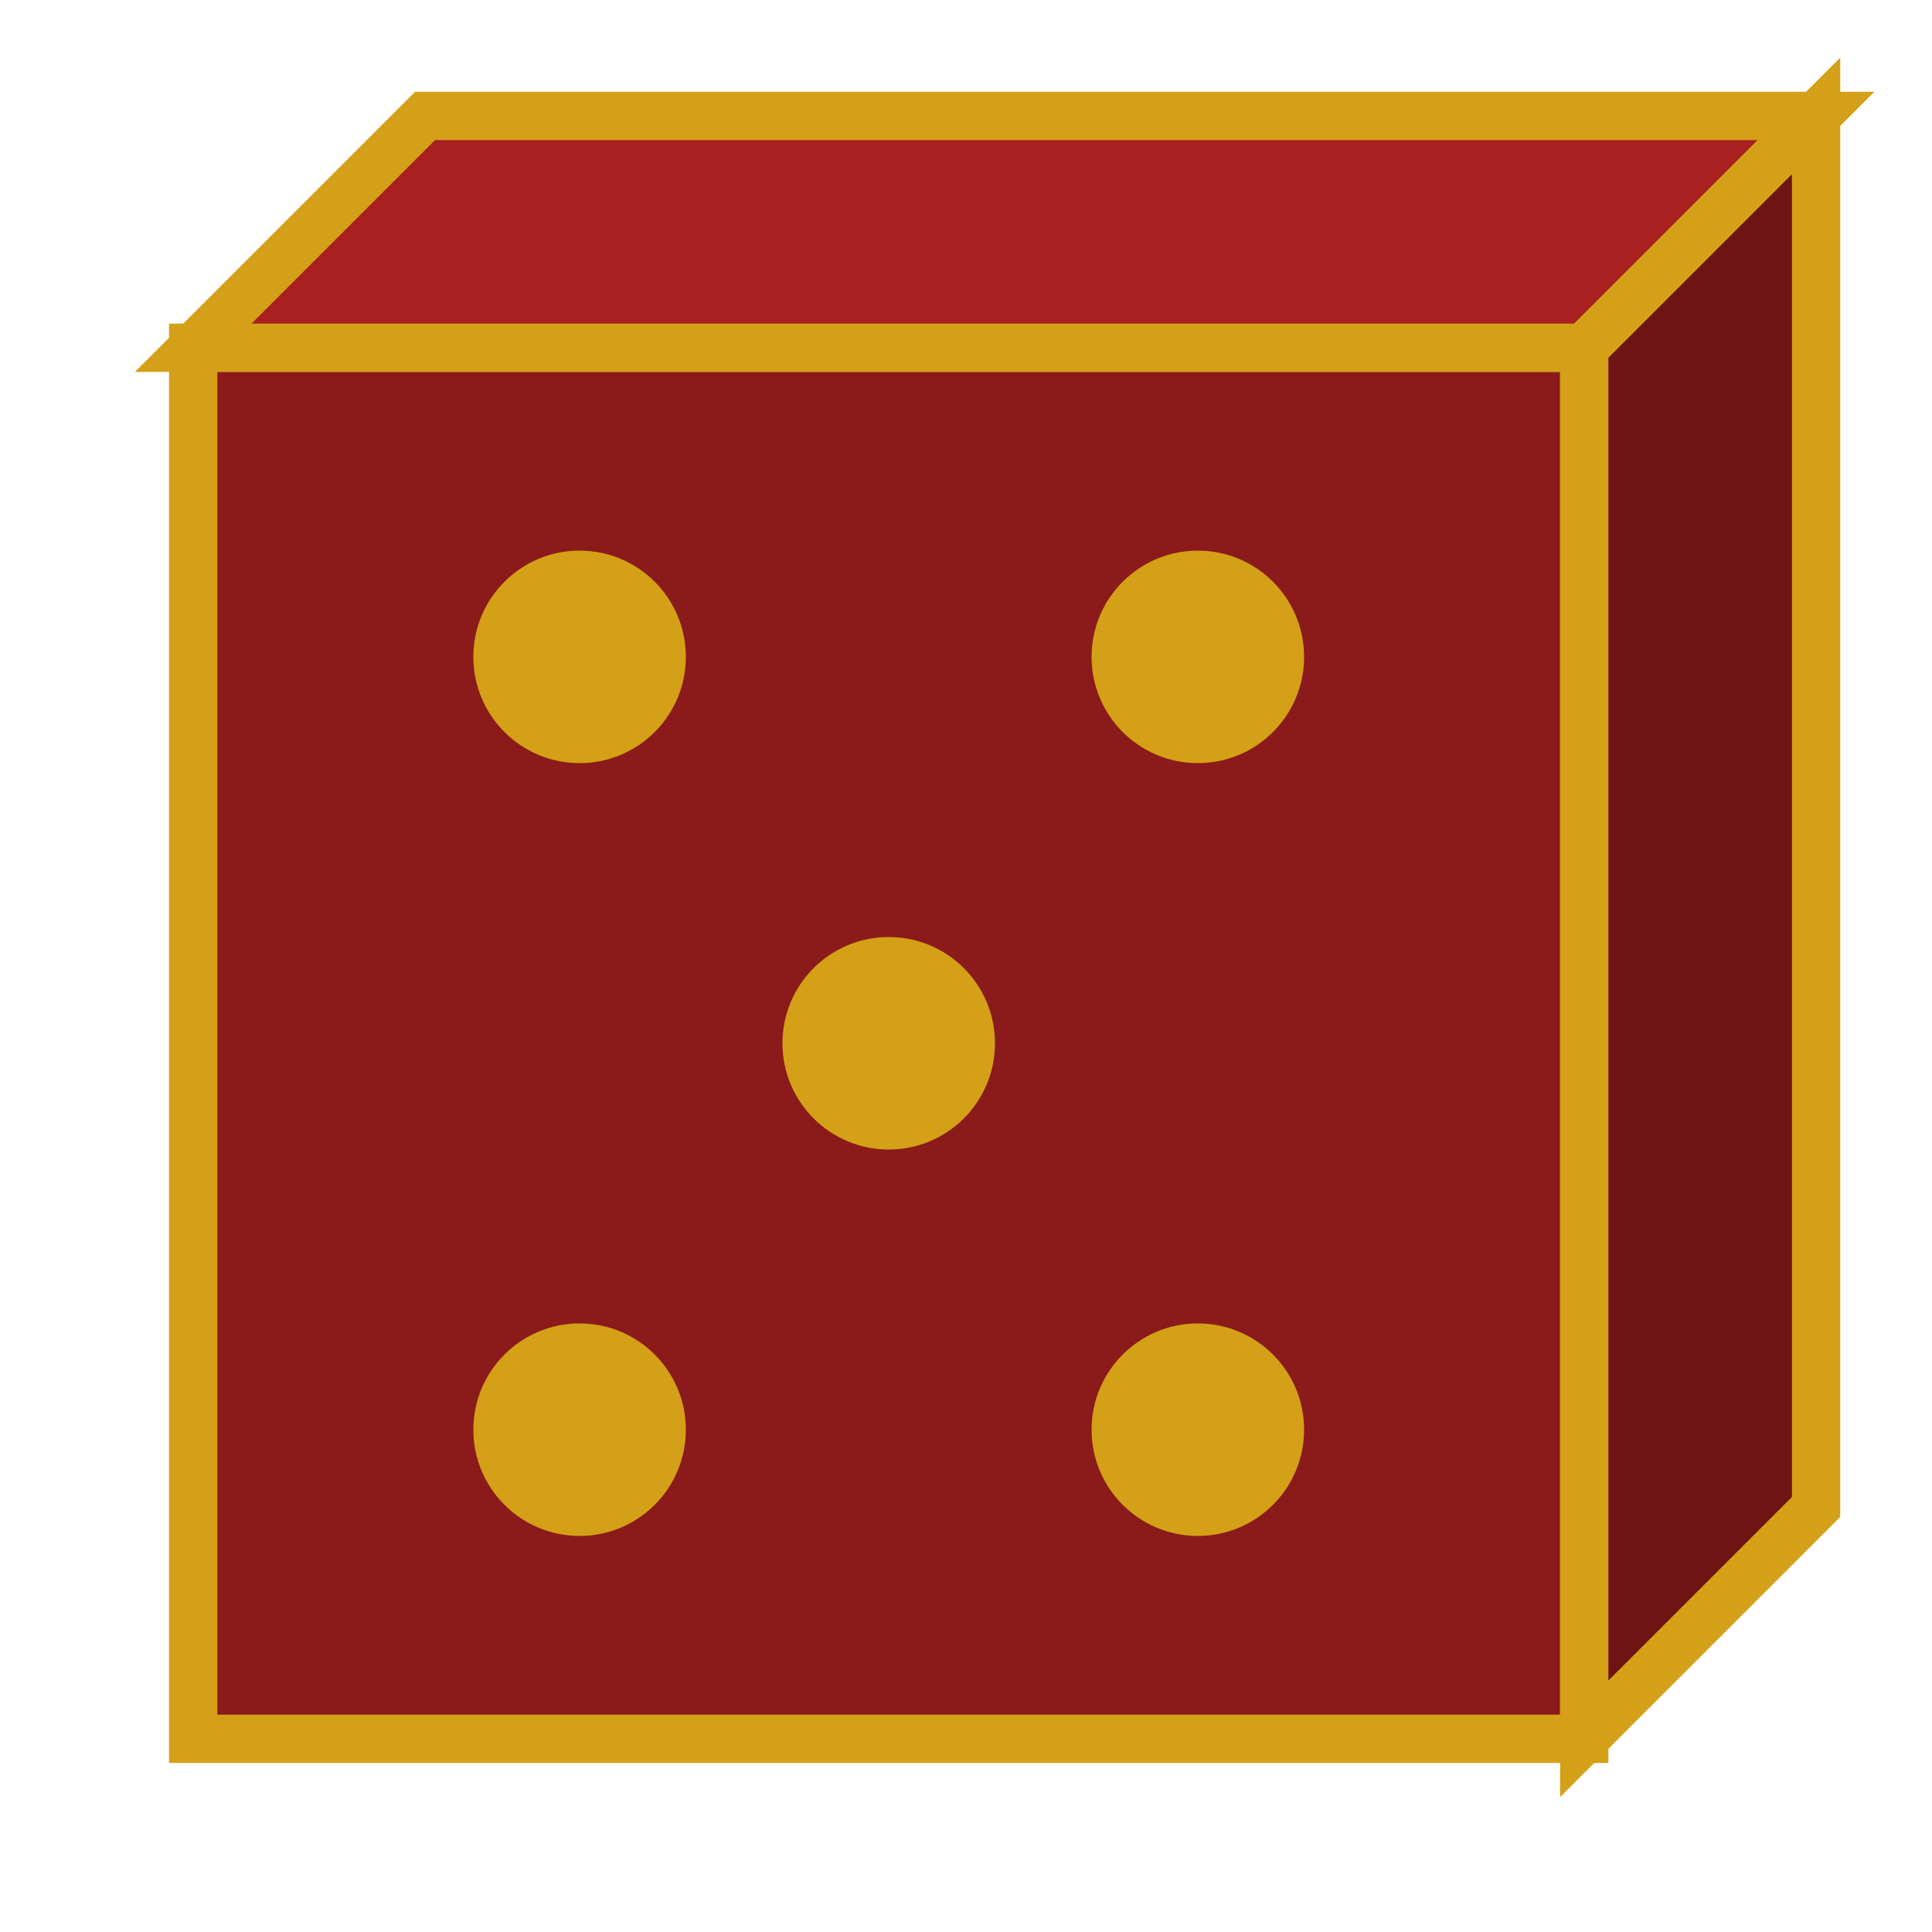
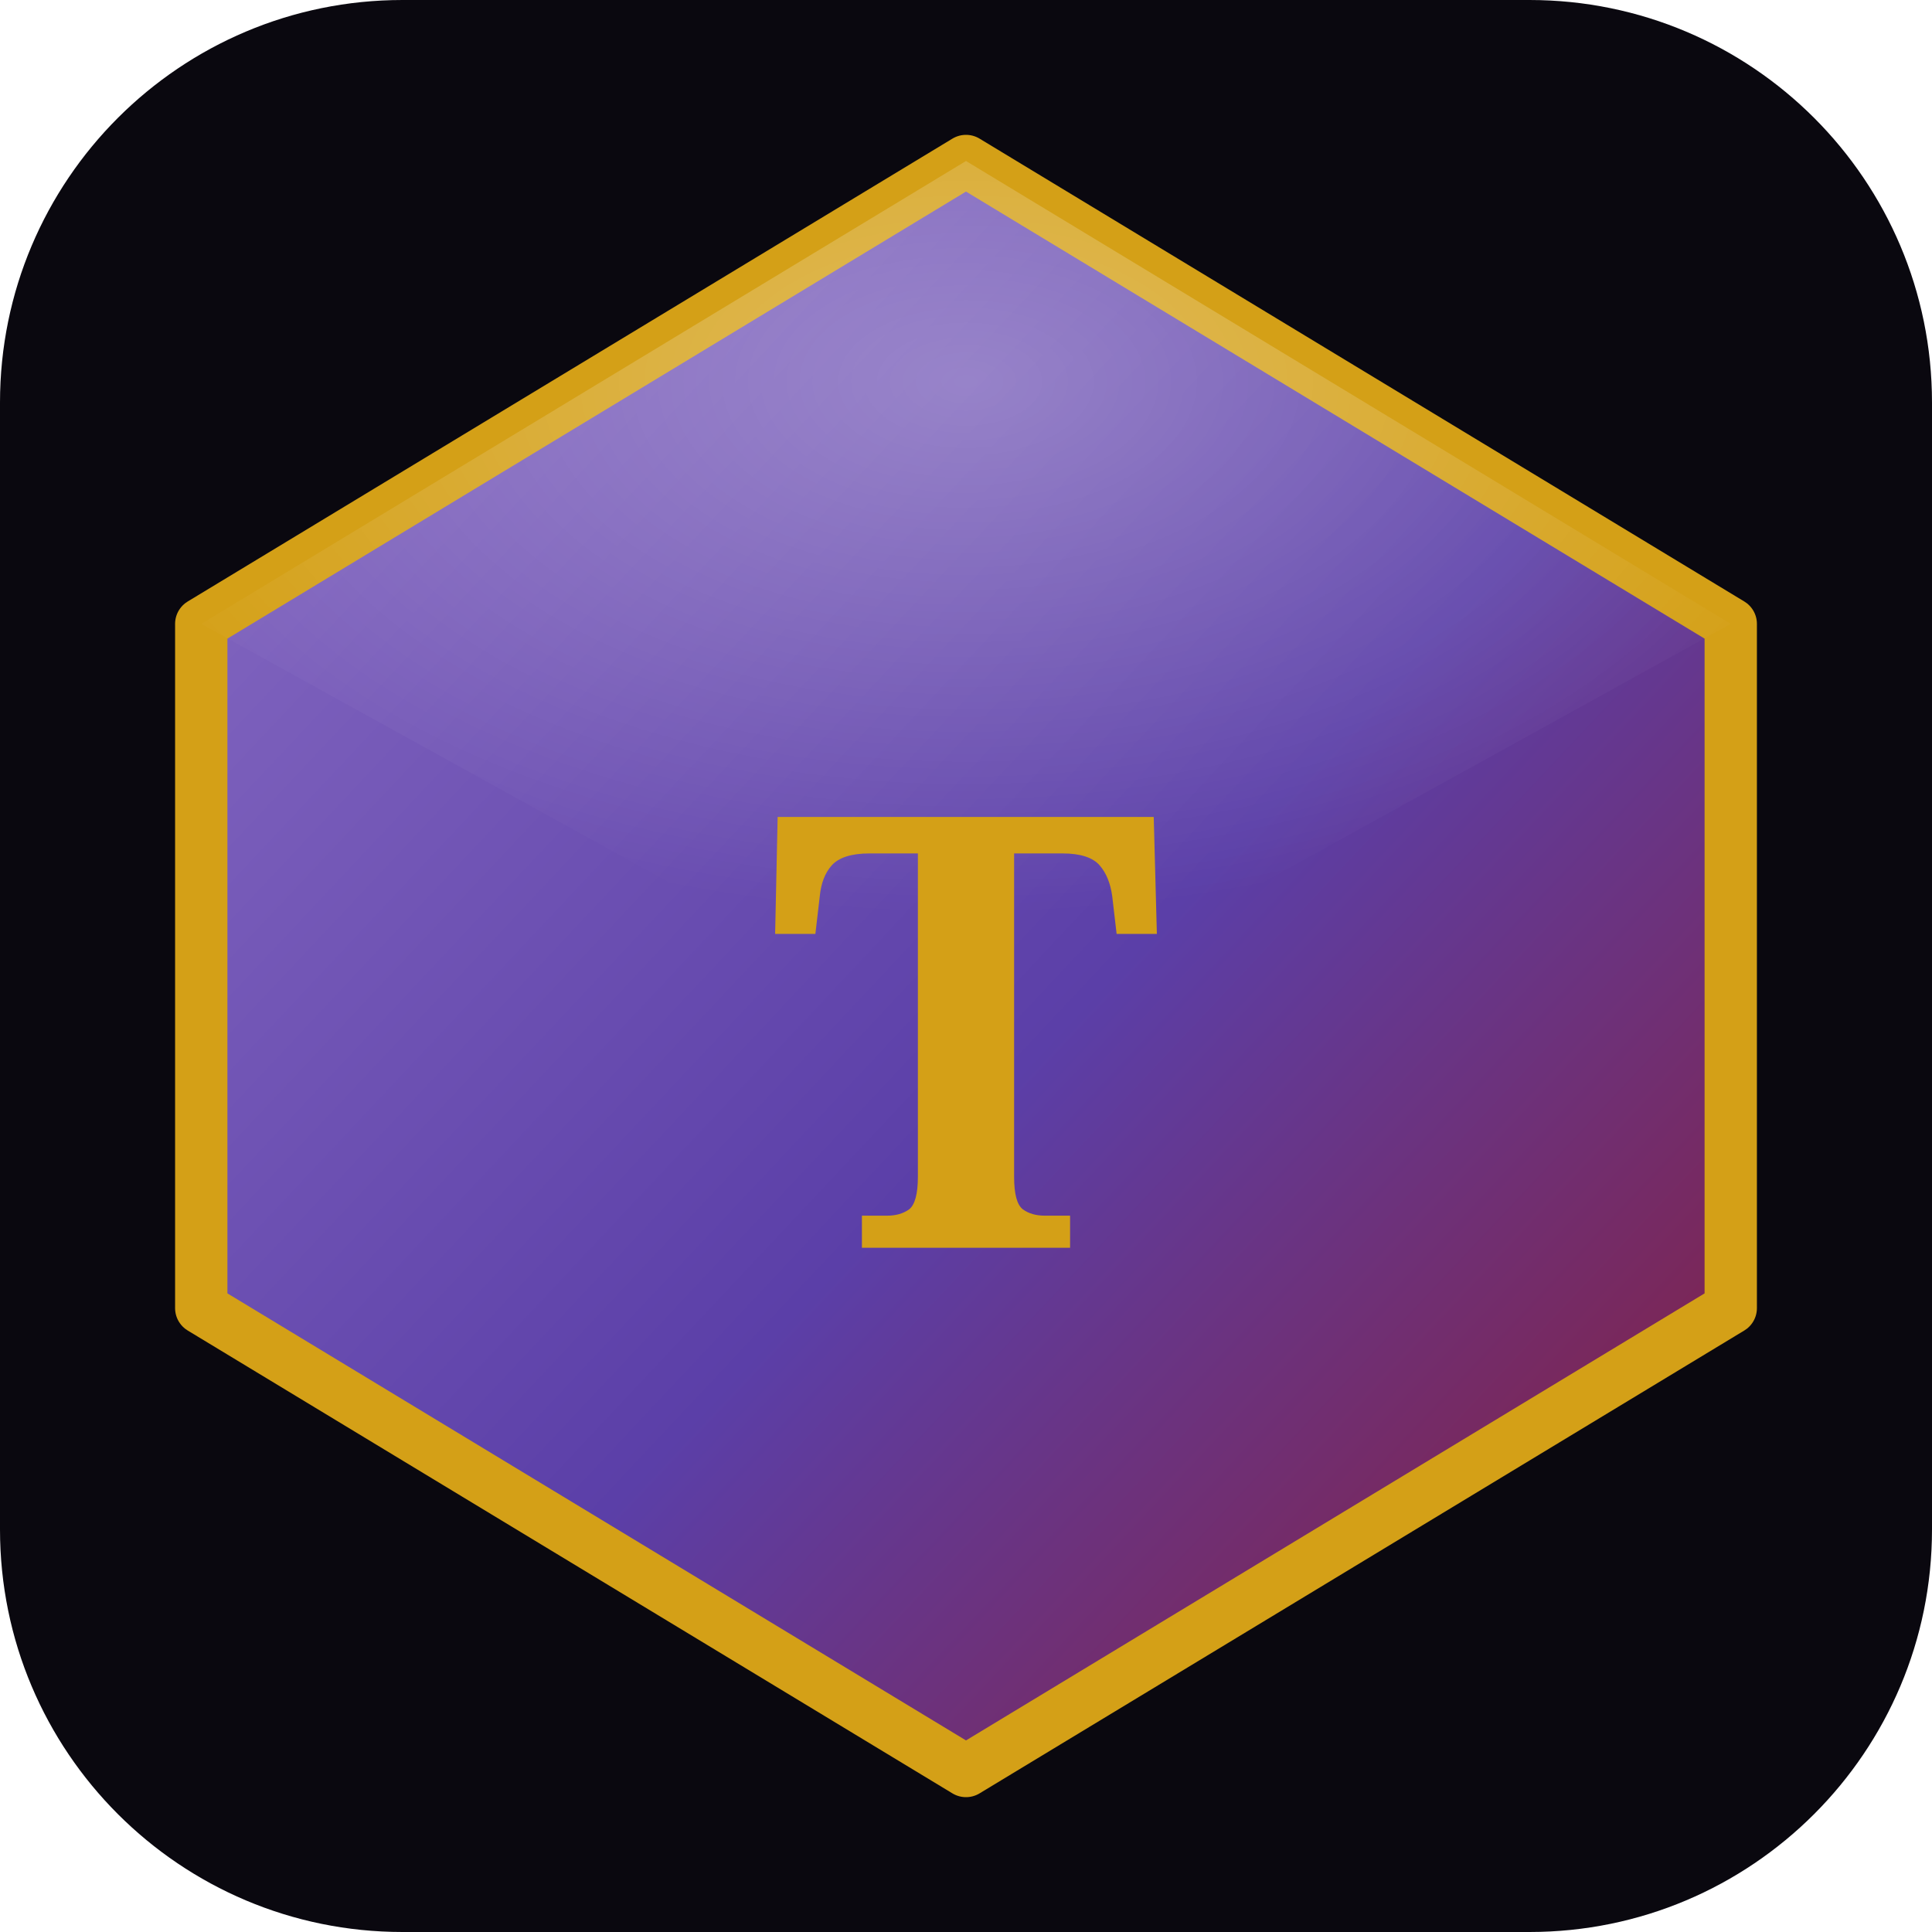
- <svg xmlns="http://www.w3.org/2000/svg" width="512" height="512" viewBox="0 0 100 100">
-   <polygon points="10,18 82,18 82,90 10,90" fill="#8b1a1a" stroke="#d4a017" stroke-width="2.5" />
-   <polygon points="10,18 22,6 94,6 82,18" fill="#a82020" stroke="#d4a017" stroke-width="2.5" />
-   <polygon points="82,18 94,6 94,78 82,90" fill="#6e1414" stroke="#d4a017" stroke-width="2.5" />
-   <circle cx="30" cy="34" r="5.5" fill="#d4a017" />
-   <circle cx="62" cy="34" r="5.5" fill="#d4a017" />
-   <circle cx="46" cy="54" r="5.5" fill="#d4a017" />
-   <circle cx="30" cy="74" r="5.5" fill="#d4a017" />
-   <circle cx="62" cy="74" r="5.5" fill="#d4a017" />
+ <svg xmlns="http://www.w3.org/2000/svg" viewBox="0 0 48 48">
+   <defs>
+     <linearGradient id="g" x1="0" y1="0" x2="1" y2="1">
+       <stop offset="0%" stop-color="#8B6FC5" />
+       <stop offset="55%" stop-color="#5B3FA8" />
+       <stop offset="100%" stop-color="#8B1A2E" />
+     </linearGradient>
+     <radialGradient id="gloss" cx="50%" cy="25%" r="60%">
+       <stop offset="0%" stop-color="#ffffff" stop-opacity="0.28" />
+       <stop offset="100%" stop-color="#ffffff" stop-opacity="0" />
+     </radialGradient>
+   </defs>
+   <rect width="48" height="48" rx="10" fill="#0A080F" />
+   <polygon points="24,4 43,15.5 43,32.5 24,44 5,32.5 5,15.5" fill="url(#g)" stroke="#D4A017" stroke-width="1.3" stroke-linejoin="round" />
+   <polygon points="24,4 43,15.5 24,26 5,15.5" fill="url(#gloss)" />
+   <text x="24" y="31" text-anchor="middle" font-family="Georgia, serif" font-size="15" font-weight="700" fill="#D4A017" letter-spacing="0.5">T</text>
</svg>
